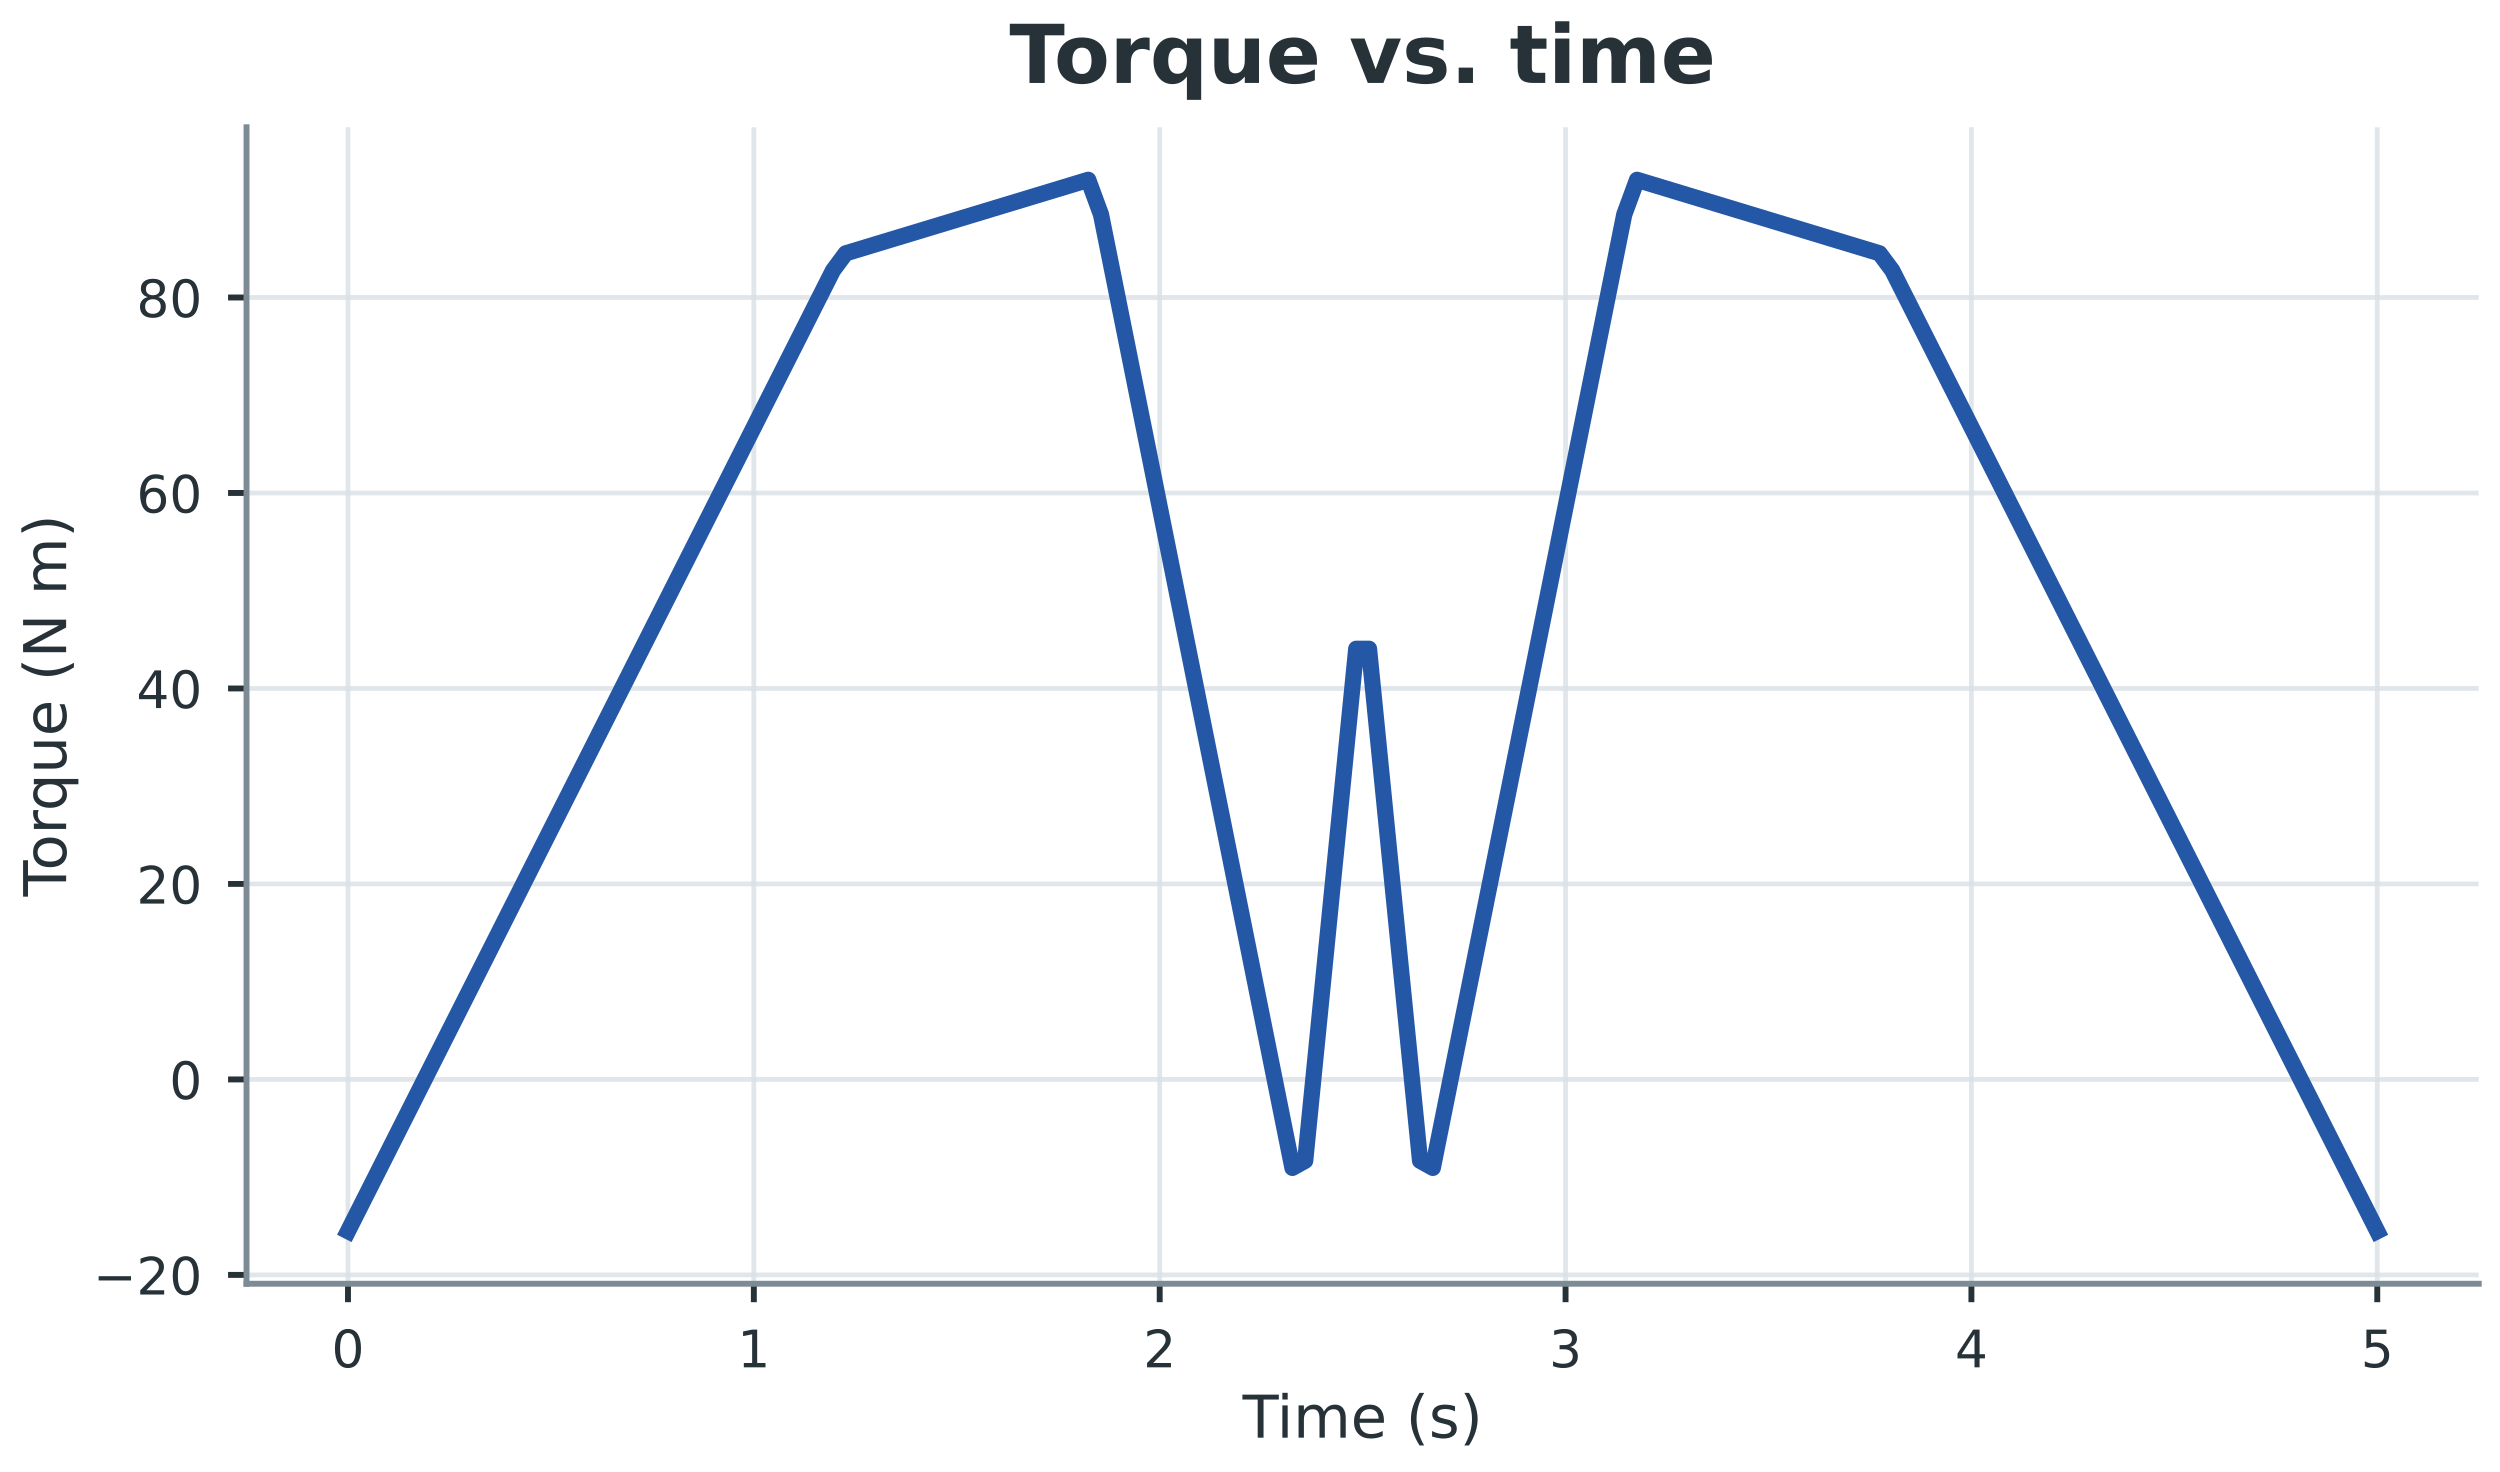
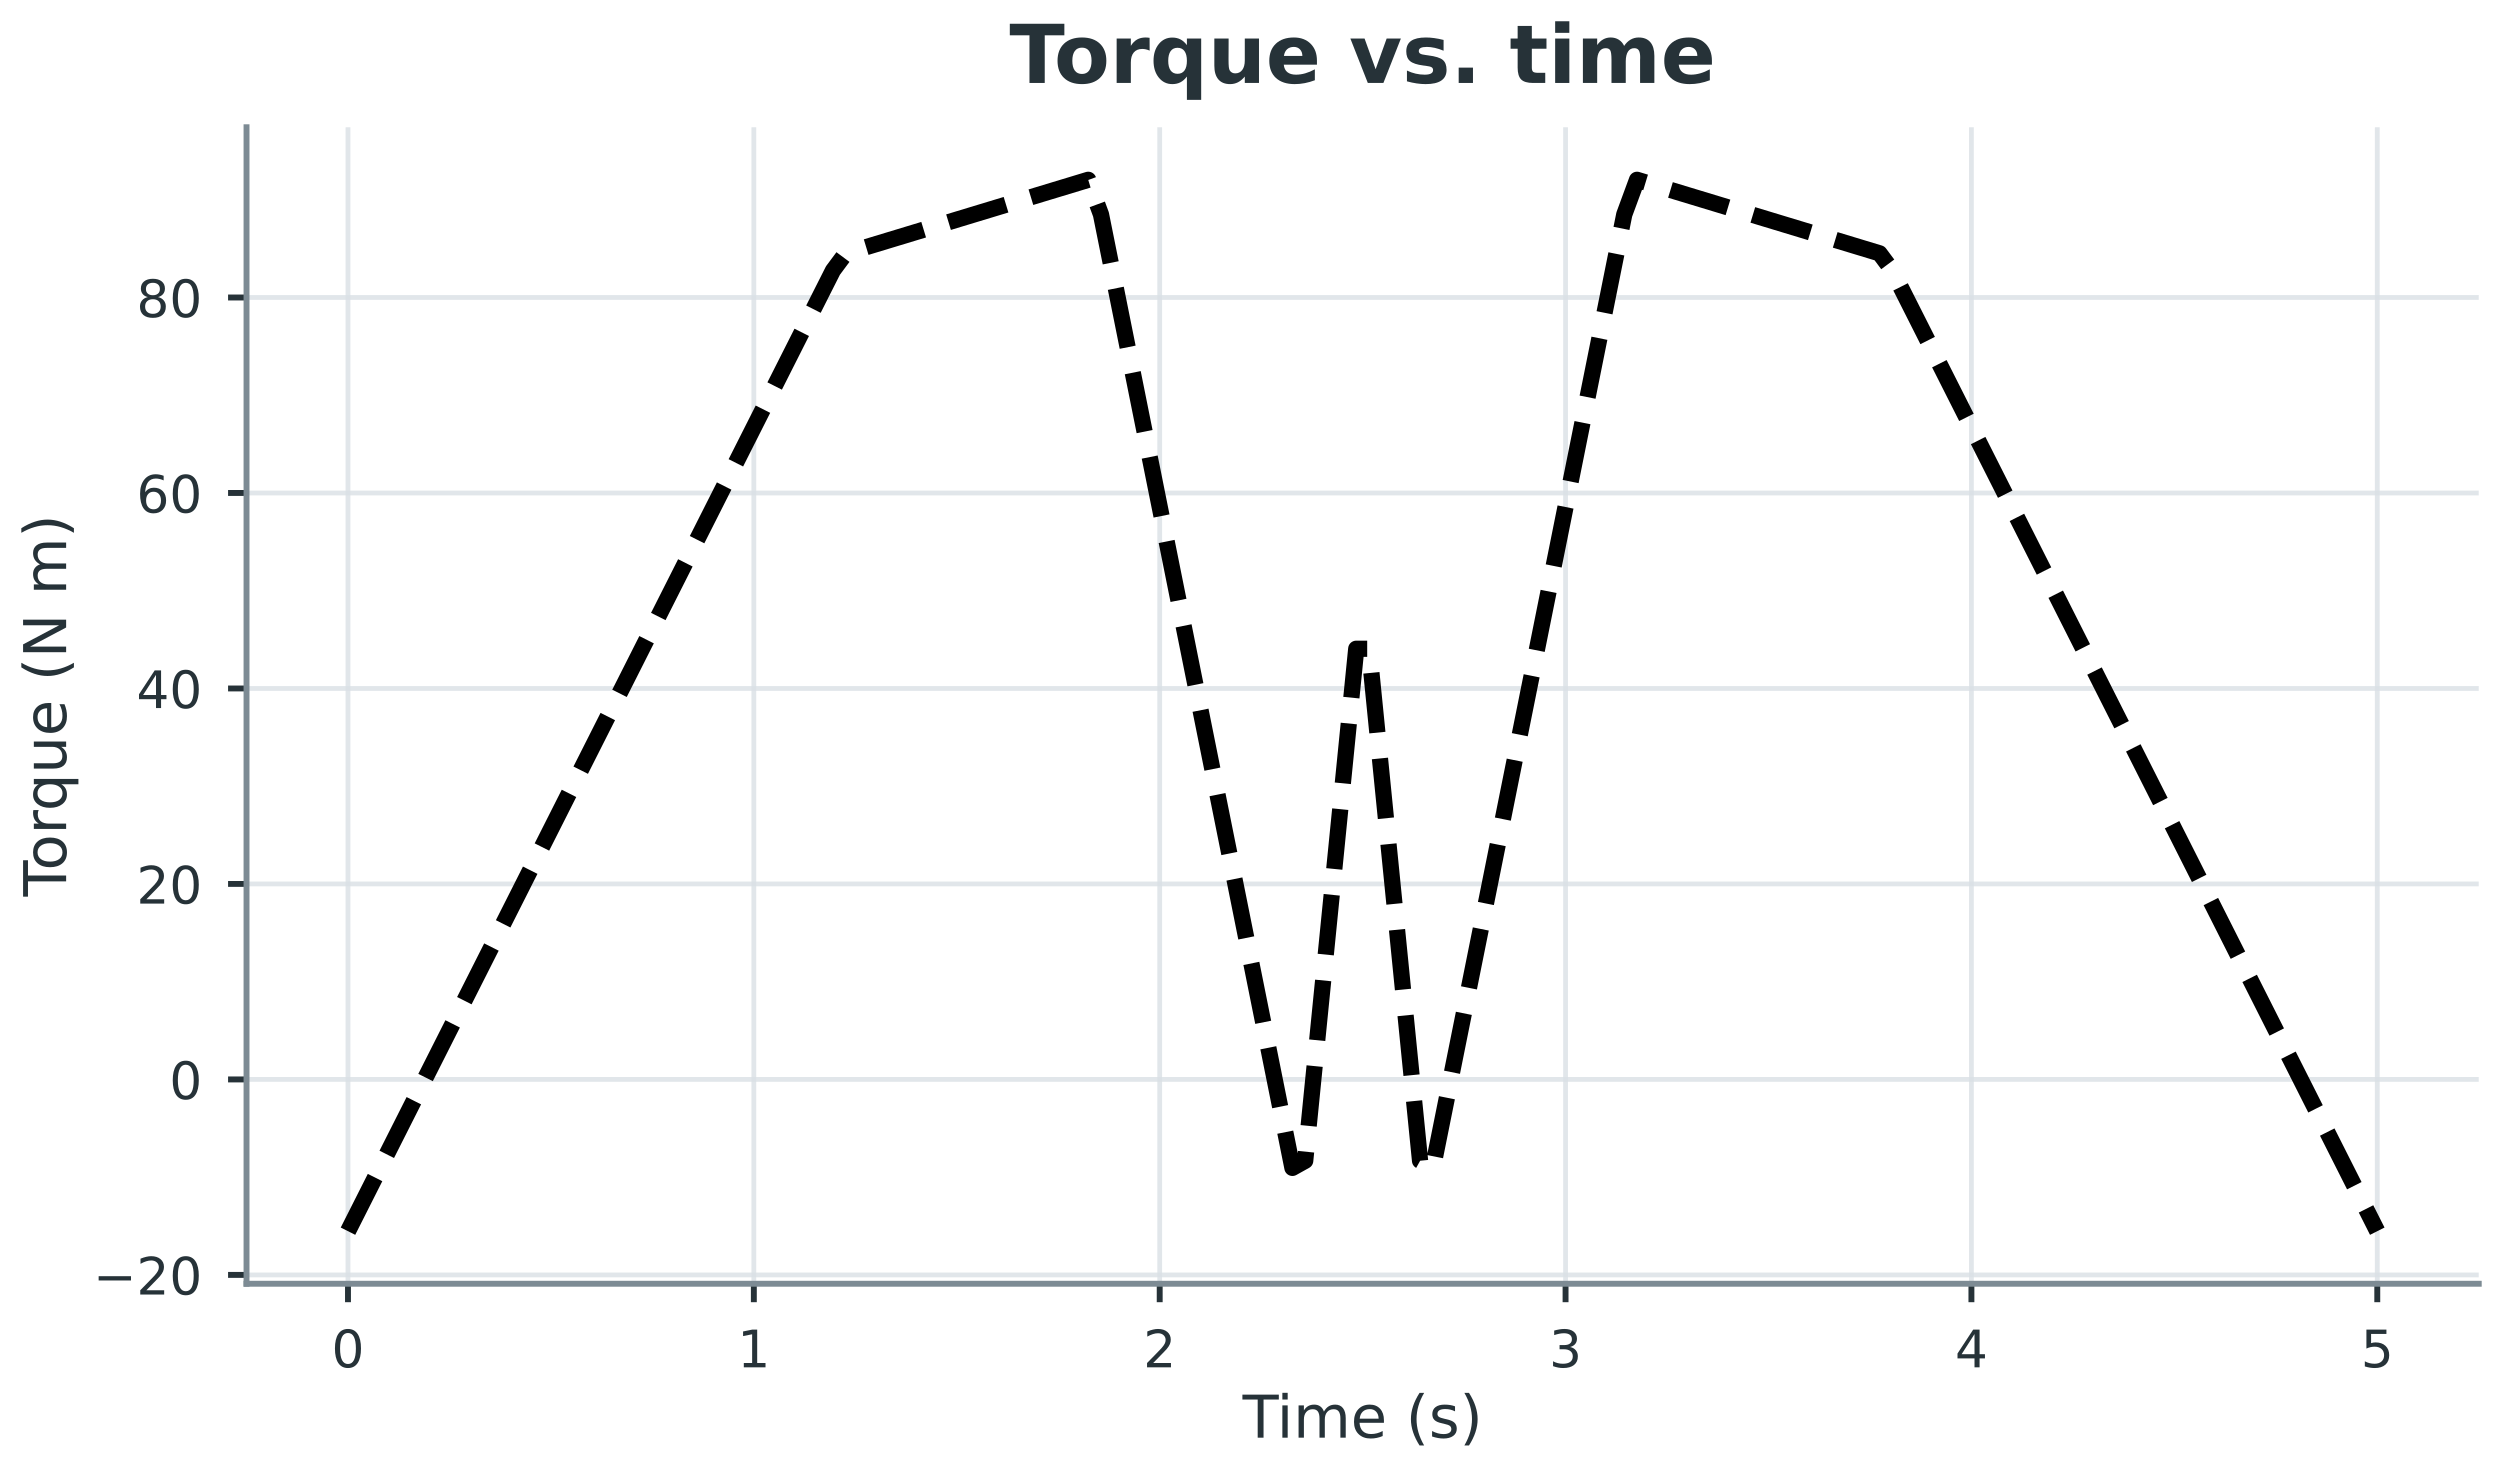
<svg xmlns="http://www.w3.org/2000/svg" xmlns:xlink="http://www.w3.org/1999/xlink" width="338.676pt" height="199.307pt" viewBox="0 0 338.676 199.307" version="1.1">
  <defs>
    <style type="text/css">*{stroke-linejoin: round; stroke-linecap: butt}</style>
  </defs>
  <g id="figure_1">
    <g id="patch_1">
      <path d="M 0 199.307 L 338.676 199.307 L 338.676 0 L 0 0 L 0 199.307 z " style="fill: none" />
    </g>
    <g id="axes_1">
      <g id="patch_2">
        <path d="M 33.396 173.91 L 335.796 173.91 L 335.796 17.238 L 33.396 17.238 L 33.396 173.91 z " style="fill: none" />
      </g>
      <g id="matplotlib.axis_1">
        <g id="xtick_1">
          <g id="line2d_1">
-             <path d="M 47.141 173.91 L 47.141 17.238 " clip-path="url(#p69901e42b7)" style="fill: none; stroke: #d9e0e5; stroke-opacity: 0.8; stroke-width: 0.65; stroke-linecap: square" />
+             <path d="M 47.141 173.91 L 47.141 17.238 " clip-path="url(#p73570c3e51)" style="fill: none; stroke: #d9e0e5; stroke-opacity: 0.8; stroke-width: 0.65; stroke-linecap: square" />
          </g>
          <g id="line2d_2">
            <defs>
-               <path id="mf884e6b011" d="M 0 0 L 0 2.5 " style="stroke: #263238; stroke-width: 0.8" />
+               <path id="m4394a893f3" d="M 0 0 L 0 2.5 " style="stroke: #263238; stroke-width: 0.8" />
            </defs>
            <g>
-               <use xlink:href="#mf884e6b011" x="47.141" y="173.91" style="fill: #263238; stroke: #263238; stroke-width: 0.8" />
+               <use xlink:href="#m4394a893f3" x="47.141" y="173.91" style="fill: #263238; stroke: #263238; stroke-width: 0.8" />
            </g>
          </g>
          <g id="text_1">
            <g style="fill: #263238" transform="translate(44.91436 185.2292) scale(0.07 -0.07)">
              <defs>
                <path id="DejaVuSans-30" d="M 2034 4250 Q 1547 4250 1301 3770 Q 1056 3291 1056 2328 Q 1056 1369 1301 889 Q 1547 409 2034 409 Q 2525 409 2770 889 Q 3016 1369 3016 2328 Q 3016 3291 2770 3770 Q 2525 4250 2034 4250 z M 2034 4750 Q 2819 4750 3233 4129 Q 3647 3509 3647 2328 Q 3647 1150 3233 529 Q 2819 -91 2034 -91 Q 1250 -91 836 529 Q 422 1150 422 2328 Q 422 3509 836 4129 Q 1250 4750 2034 4750 z " transform="scale(0.015625)" />
              </defs>
              <use xlink:href="#DejaVuSans-30" />
            </g>
          </g>
        </g>
        <g id="xtick_2">
          <g id="line2d_3">
-             <path d="M 102.123 173.91 L 102.123 17.238 " clip-path="url(#p69901e42b7)" style="fill: none; stroke: #d9e0e5; stroke-opacity: 0.8; stroke-width: 0.65; stroke-linecap: square" />
+             <path d="M 102.123 173.91 L 102.123 17.238 " clip-path="url(#p73570c3e51)" style="fill: none; stroke: #d9e0e5; stroke-opacity: 0.8; stroke-width: 0.65; stroke-linecap: square" />
          </g>
          <g id="line2d_4">
            <g>
-               <use xlink:href="#mf884e6b011" x="102.123" y="173.91" style="fill: #263238; stroke: #263238; stroke-width: 0.8" />
+               <use xlink:href="#m4394a893f3" x="102.123" y="173.91" style="fill: #263238; stroke: #263238; stroke-width: 0.8" />
            </g>
          </g>
          <g id="text_2">
            <g style="fill: #263238" transform="translate(99.89618 185.2292) scale(0.07 -0.07)">
              <defs>
                <path id="DejaVuSans-31" d="M 794 531 L 1825 531 L 1825 4091 L 703 3866 L 703 4441 L 1819 4666 L 2450 4666 L 2450 531 L 3481 531 L 3481 0 L 794 0 L 794 531 z " transform="scale(0.015625)" />
              </defs>
              <use xlink:href="#DejaVuSans-31" />
            </g>
          </g>
        </g>
        <g id="xtick_3">
          <g id="line2d_5">
-             <path d="M 157.105 173.91 L 157.105 17.238 " clip-path="url(#p69901e42b7)" style="fill: none; stroke: #d9e0e5; stroke-opacity: 0.8; stroke-width: 0.65; stroke-linecap: square" />
+             <path d="M 157.105 173.91 L 157.105 17.238 " clip-path="url(#p73570c3e51)" style="fill: none; stroke: #d9e0e5; stroke-opacity: 0.8; stroke-width: 0.65; stroke-linecap: square" />
          </g>
          <g id="line2d_6">
            <g>
-               <use xlink:href="#mf884e6b011" x="157.105" y="173.91" style="fill: #263238; stroke: #263238; stroke-width: 0.8" />
+               <use xlink:href="#m4394a893f3" x="157.105" y="173.91" style="fill: #263238; stroke: #263238; stroke-width: 0.8" />
            </g>
          </g>
          <g id="text_3">
            <g style="fill: #263238" transform="translate(154.878 185.2292) scale(0.07 -0.07)">
              <defs>
                <path id="DejaVuSans-32" d="M 1228 531 L 3431 531 L 3431 0 L 469 0 L 469 531 Q 828 903 1448 1529 Q 2069 2156 2228 2338 Q 2531 2678 2651 2914 Q 2772 3150 2772 3378 Q 2772 3750 2511 3984 Q 2250 4219 1831 4219 Q 1534 4219 1204 4116 Q 875 4013 500 3803 L 500 4441 Q 881 4594 1212 4672 Q 1544 4750 1819 4750 Q 2544 4750 2975 4387 Q 3406 4025 3406 3419 Q 3406 3131 3298 2873 Q 3191 2616 2906 2266 Q 2828 2175 2409 1742 Q 1991 1309 1228 531 z " transform="scale(0.015625)" />
              </defs>
              <use xlink:href="#DejaVuSans-32" />
            </g>
          </g>
        </g>
        <g id="xtick_4">
          <g id="line2d_7">
-             <path d="M 212.087 173.91 L 212.087 17.238 " clip-path="url(#p69901e42b7)" style="fill: none; stroke: #d9e0e5; stroke-opacity: 0.8; stroke-width: 0.65; stroke-linecap: square" />
+             <path d="M 212.087 173.91 L 212.087 17.238 " clip-path="url(#p73570c3e51)" style="fill: none; stroke: #d9e0e5; stroke-opacity: 0.8; stroke-width: 0.65; stroke-linecap: square" />
          </g>
          <g id="line2d_8">
            <g>
-               <use xlink:href="#mf884e6b011" x="212.087" y="173.91" style="fill: #263238; stroke: #263238; stroke-width: 0.8" />
+               <use xlink:href="#m4394a893f3" x="212.087" y="173.91" style="fill: #263238; stroke: #263238; stroke-width: 0.8" />
            </g>
          </g>
          <g id="text_4">
            <g style="fill: #263238" transform="translate(209.8598 185.2292) scale(0.07 -0.07)">
              <defs>
                <path id="DejaVuSans-33" d="M 2597 2516 Q 3050 2419 3304 2112 Q 3559 1806 3559 1356 Q 3559 666 3084 287 Q 2609 -91 1734 -91 Q 1441 -91 1130 -33 Q 819 25 488 141 L 488 750 Q 750 597 1062 519 Q 1375 441 1716 441 Q 2309 441 2620 675 Q 2931 909 2931 1356 Q 2931 1769 2642 2001 Q 2353 2234 1838 2234 L 1294 2234 L 1294 2753 L 1863 2753 Q 2328 2753 2575 2939 Q 2822 3125 2822 3475 Q 2822 3834 2567 4026 Q 2313 4219 1838 4219 Q 1578 4219 1281 4162 Q 984 4106 628 3988 L 628 4550 Q 988 4650 1302 4700 Q 1616 4750 1894 4750 Q 2613 4750 3031 4423 Q 3450 4097 3450 3541 Q 3450 3153 3228 2886 Q 3006 2619 2597 2516 z " transform="scale(0.015625)" />
              </defs>
              <use xlink:href="#DejaVuSans-33" />
            </g>
          </g>
        </g>
        <g id="xtick_5">
          <g id="line2d_9">
-             <path d="M 267.069 173.91 L 267.069 17.238 " clip-path="url(#p69901e42b7)" style="fill: none; stroke: #d9e0e5; stroke-opacity: 0.8; stroke-width: 0.65; stroke-linecap: square" />
+             <path d="M 267.069 173.91 L 267.069 17.238 " clip-path="url(#p73570c3e51)" style="fill: none; stroke: #d9e0e5; stroke-opacity: 0.8; stroke-width: 0.65; stroke-linecap: square" />
          </g>
          <g id="line2d_10">
            <g>
-               <use xlink:href="#mf884e6b011" x="267.069" y="173.91" style="fill: #263238; stroke: #263238; stroke-width: 0.8" />
+               <use xlink:href="#m4394a893f3" x="267.069" y="173.91" style="fill: #263238; stroke: #263238; stroke-width: 0.8" />
            </g>
          </g>
          <g id="text_5">
            <g style="fill: #263238" transform="translate(264.8416 185.2292) scale(0.07 -0.07)">
              <defs>
                <path id="DejaVuSans-34" d="M 2419 4116 L 825 1625 L 2419 1625 L 2419 4116 z M 2253 4666 L 3047 4666 L 3047 1625 L 3713 1625 L 3713 1100 L 3047 1100 L 3047 0 L 2419 0 L 2419 1100 L 313 1100 L 313 1709 L 2253 4666 z " transform="scale(0.015625)" />
              </defs>
              <use xlink:href="#DejaVuSans-34" />
            </g>
          </g>
        </g>
        <g id="xtick_6">
          <g id="line2d_11">
-             <path d="M 322.05 173.91 L 322.05 17.238 " clip-path="url(#p69901e42b7)" style="fill: none; stroke: #d9e0e5; stroke-opacity: 0.8; stroke-width: 0.65; stroke-linecap: square" />
+             <path d="M 322.05 173.91 L 322.05 17.238 " clip-path="url(#p73570c3e51)" style="fill: none; stroke: #d9e0e5; stroke-opacity: 0.8; stroke-width: 0.65; stroke-linecap: square" />
          </g>
          <g id="line2d_12">
            <g>
-               <use xlink:href="#mf884e6b011" x="322.05" y="173.91" style="fill: #263238; stroke: #263238; stroke-width: 0.8" />
+               <use xlink:href="#m4394a893f3" x="322.05" y="173.91" style="fill: #263238; stroke: #263238; stroke-width: 0.8" />
            </g>
          </g>
          <g id="text_6">
            <g style="fill: #263238" transform="translate(319.8235 185.2292) scale(0.07 -0.07)">
              <defs>
                <path id="DejaVuSans-35" d="M 691 4666 L 3169 4666 L 3169 4134 L 1269 4134 L 1269 2991 Q 1406 3038 1543 3061 Q 1681 3084 1819 3084 Q 2600 3084 3056 2656 Q 3513 2228 3513 1497 Q 3513 744 3044 326 Q 2575 -91 1722 -91 Q 1428 -91 1123 -41 Q 819 9 494 109 L 494 744 Q 775 591 1075 516 Q 1375 441 1709 441 Q 2250 441 2565 725 Q 2881 1009 2881 1497 Q 2881 1984 2565 2268 Q 2250 2553 1709 2553 Q 1456 2553 1204 2497 Q 953 2441 691 2322 L 691 4666 z " transform="scale(0.015625)" />
              </defs>
              <use xlink:href="#DejaVuSans-35" />
            </g>
          </g>
        </g>
        <g id="text_7">
          <g style="fill: #263238" transform="translate(168.3327 194.7637) scale(0.08 -0.08)">
            <defs>
              <path id="DejaVuSans-54" d="M -19 4666 L 3928 4666 L 3928 4134 L 2272 4134 L 2272 0 L 1638 0 L 1638 4134 L -19 4134 L -19 4666 z " transform="scale(0.015625)" />
              <path id="DejaVuSans-69" d="M 603 3500 L 1178 3500 L 1178 0 L 603 0 L 603 3500 z M 603 4863 L 1178 4863 L 1178 4134 L 603 4134 L 603 4863 z " transform="scale(0.015625)" />
              <path id="DejaVuSans-6d" d="M 3328 2828 Q 3544 3216 3844 3400 Q 4144 3584 4550 3584 Q 5097 3584 5394 3201 Q 5691 2819 5691 2113 L 5691 0 L 5113 0 L 5113 2094 Q 5113 2597 4934 2840 Q 4756 3084 4391 3084 Q 3944 3084 3684 2787 Q 3425 2491 3425 1978 L 3425 0 L 2847 0 L 2847 2094 Q 2847 2600 2669 2842 Q 2491 3084 2119 3084 Q 1678 3084 1418 2786 Q 1159 2488 1159 1978 L 1159 0 L 581 0 L 581 3500 L 1159 3500 L 1159 2956 Q 1356 3278 1631 3431 Q 1906 3584 2284 3584 Q 2666 3584 2933 3390 Q 3200 3197 3328 2828 z " transform="scale(0.015625)" />
              <path id="DejaVuSans-65" d="M 3597 1894 L 3597 1613 L 953 1613 Q 991 1019 1311 708 Q 1631 397 2203 397 Q 2534 397 2845 478 Q 3156 559 3463 722 L 3463 178 Q 3153 47 2828 -22 Q 2503 -91 2169 -91 Q 1331 -91 842 396 Q 353 884 353 1716 Q 353 2575 817 3079 Q 1281 3584 2069 3584 Q 2775 3584 3186 3129 Q 3597 2675 3597 1894 z M 3022 2063 Q 3016 2534 2758 2815 Q 2500 3097 2075 3097 Q 1594 3097 1305 2825 Q 1016 2553 972 2059 L 3022 2063 z " transform="scale(0.015625)" />
              <path id="DejaVuSans-20" transform="scale(0.015625)" />
              <path id="DejaVuSans-28" d="M 1984 4856 Q 1566 4138 1362 3434 Q 1159 2731 1159 2009 Q 1159 1288 1364 580 Q 1569 -128 1984 -844 L 1484 -844 Q 1016 -109 783 600 Q 550 1309 550 2009 Q 550 2706 781 3412 Q 1013 4119 1484 4856 L 1984 4856 z " transform="scale(0.015625)" />
              <path id="DejaVuSans-73" d="M 2834 3397 L 2834 2853 Q 2591 2978 2328 3040 Q 2066 3103 1784 3103 Q 1356 3103 1142 2972 Q 928 2841 928 2578 Q 928 2378 1081 2264 Q 1234 2150 1697 2047 L 1894 2003 Q 2506 1872 2764 1633 Q 3022 1394 3022 966 Q 3022 478 2636 193 Q 2250 -91 1575 -91 Q 1294 -91 989 -36 Q 684 19 347 128 L 347 722 Q 666 556 975 473 Q 1284 391 1588 391 Q 1994 391 2212 530 Q 2431 669 2431 922 Q 2431 1156 2273 1281 Q 2116 1406 1581 1522 L 1381 1569 Q 847 1681 609 1914 Q 372 2147 372 2553 Q 372 3047 722 3315 Q 1072 3584 1716 3584 Q 2034 3584 2315 3537 Q 2597 3491 2834 3397 z " transform="scale(0.015625)" />
              <path id="DejaVuSans-29" d="M 513 4856 L 1013 4856 Q 1481 4119 1714 3412 Q 1947 2706 1947 2009 Q 1947 1309 1714 600 Q 1481 -109 1013 -844 L 513 -844 Q 928 -128 1133 580 Q 1338 1288 1338 2009 Q 1338 2731 1133 3434 Q 928 4138 513 4856 z " transform="scale(0.015625)" />
            </defs>
            <use xlink:href="#DejaVuSans-54" />
            <use xlink:href="#DejaVuSans-69" transform="translate(57.95898 0)" />
            <use xlink:href="#DejaVuSans-6d" transform="translate(85.74219 0)" />
            <use xlink:href="#DejaVuSans-65" transform="translate(183.1543 0)" />
            <use xlink:href="#DejaVuSans-20" transform="translate(244.6777 0)" />
            <use xlink:href="#DejaVuSans-28" transform="translate(276.4648 0)" />
            <use xlink:href="#DejaVuSans-73" transform="translate(315.4785 0)" />
            <use xlink:href="#DejaVuSans-29" transform="translate(367.5781 0)" />
          </g>
        </g>
      </g>
      <g id="matplotlib.axis_2">
        <g id="ytick_1">
          <g id="line2d_13">
-             <path d="M 33.396 172.712 L 335.796 172.712 " clip-path="url(#p69901e42b7)" style="fill: none; stroke: #d9e0e5; stroke-opacity: 0.8; stroke-width: 0.65; stroke-linecap: square" />
+             <path d="M 33.396 172.712 L 335.796 172.712 " clip-path="url(#p73570c3e51)" style="fill: none; stroke: #d9e0e5; stroke-opacity: 0.8; stroke-width: 0.65; stroke-linecap: square" />
          </g>
          <g id="line2d_14">
            <defs>
-               <path id="m306f654937" d="M 0 0 L -2.5 0 " style="stroke: #263238; stroke-width: 0.8" />
+               <path id="mbc1a354cef" d="M 0 0 L -2.5 0 " style="stroke: #263238; stroke-width: 0.8" />
            </defs>
            <g>
-               <use xlink:href="#m306f654937" x="33.396" y="172.712" style="fill: #263238; stroke: #263238; stroke-width: 0.8" />
+               <use xlink:href="#mbc1a354cef" x="33.396" y="172.712" style="fill: #263238; stroke: #263238; stroke-width: 0.8" />
            </g>
          </g>
          <g id="text_8">
            <g style="fill: #263238" transform="translate(12.6225 175.3711) scale(0.07 -0.07)">
              <defs>
                <path id="DejaVuSans-2212" d="M 678 2272 L 4684 2272 L 4684 1741 L 678 1741 L 678 2272 z " transform="scale(0.015625)" />
              </defs>
              <use xlink:href="#DejaVuSans-2212" />
              <use xlink:href="#DejaVuSans-32" transform="translate(83.78906 0)" />
              <use xlink:href="#DejaVuSans-30" transform="translate(147.4121 0)" />
            </g>
          </g>
        </g>
        <g id="ytick_2">
          <g id="line2d_15">
-             <path d="M 33.396 146.23 L 335.796 146.23 " clip-path="url(#p69901e42b7)" style="fill: none; stroke: #d9e0e5; stroke-opacity: 0.8; stroke-width: 0.65; stroke-linecap: square" />
+             <path d="M 33.396 146.23 L 335.796 146.23 " clip-path="url(#p73570c3e51)" style="fill: none; stroke: #d9e0e5; stroke-opacity: 0.8; stroke-width: 0.65; stroke-linecap: square" />
          </g>
          <g id="line2d_16">
            <g>
-               <use xlink:href="#m306f654937" x="33.396" y="146.23" style="fill: #263238; stroke: #263238; stroke-width: 0.8" />
+               <use xlink:href="#mbc1a354cef" x="33.396" y="146.23" style="fill: #263238; stroke: #263238; stroke-width: 0.8" />
            </g>
          </g>
          <g id="text_9">
            <g style="fill: #263238" transform="translate(22.94203 148.8892) scale(0.07 -0.07)">
              <use xlink:href="#DejaVuSans-30" />
            </g>
          </g>
        </g>
        <g id="ytick_3">
          <g id="line2d_17">
-             <path d="M 33.396 119.748 L 335.796 119.748 " clip-path="url(#p69901e42b7)" style="fill: none; stroke: #d9e0e5; stroke-opacity: 0.8; stroke-width: 0.65; stroke-linecap: square" />
+             <path d="M 33.396 119.748 L 335.796 119.748 " clip-path="url(#p73570c3e51)" style="fill: none; stroke: #d9e0e5; stroke-opacity: 0.8; stroke-width: 0.65; stroke-linecap: square" />
          </g>
          <g id="line2d_18">
            <g>
-               <use xlink:href="#m306f654937" x="33.396" y="119.748" style="fill: #263238; stroke: #263238; stroke-width: 0.8" />
+               <use xlink:href="#mbc1a354cef" x="33.396" y="119.748" style="fill: #263238; stroke: #263238; stroke-width: 0.8" />
            </g>
          </g>
          <g id="text_10">
            <g style="fill: #263238" transform="translate(18.48828 122.4072) scale(0.07 -0.07)">
              <use xlink:href="#DejaVuSans-32" />
              <use xlink:href="#DejaVuSans-30" transform="translate(63.62305 0)" />
            </g>
          </g>
        </g>
        <g id="ytick_4">
          <g id="line2d_19">
-             <path d="M 33.396 93.266 L 335.796 93.266 " clip-path="url(#p69901e42b7)" style="fill: none; stroke: #d9e0e5; stroke-opacity: 0.8; stroke-width: 0.65; stroke-linecap: square" />
+             <path d="M 33.396 93.266 L 335.796 93.266 " clip-path="url(#p73570c3e51)" style="fill: none; stroke: #d9e0e5; stroke-opacity: 0.8; stroke-width: 0.65; stroke-linecap: square" />
          </g>
          <g id="line2d_20">
            <g>
-               <use xlink:href="#m306f654937" x="33.396" y="93.266" style="fill: #263238; stroke: #263238; stroke-width: 0.8" />
+               <use xlink:href="#mbc1a354cef" x="33.396" y="93.266" style="fill: #263238; stroke: #263238; stroke-width: 0.8" />
            </g>
          </g>
          <g id="text_11">
            <g style="fill: #263238" transform="translate(18.48828 95.92527) scale(0.07 -0.07)">
              <use xlink:href="#DejaVuSans-34" />
              <use xlink:href="#DejaVuSans-30" transform="translate(63.62305 0)" />
            </g>
          </g>
        </g>
        <g id="ytick_5">
          <g id="line2d_21">
-             <path d="M 33.396 66.784 L 335.796 66.784 " clip-path="url(#p69901e42b7)" style="fill: none; stroke: #d9e0e5; stroke-opacity: 0.8; stroke-width: 0.65; stroke-linecap: square" />
+             <path d="M 33.396 66.784 L 335.796 66.784 " clip-path="url(#p73570c3e51)" style="fill: none; stroke: #d9e0e5; stroke-opacity: 0.8; stroke-width: 0.65; stroke-linecap: square" />
          </g>
          <g id="line2d_22">
            <g>
-               <use xlink:href="#m306f654937" x="33.396" y="66.784" style="fill: #263238; stroke: #263238; stroke-width: 0.8" />
+               <use xlink:href="#mbc1a354cef" x="33.396" y="66.784" style="fill: #263238; stroke: #263238; stroke-width: 0.8" />
            </g>
          </g>
          <g id="text_12">
            <g style="fill: #263238" transform="translate(18.48828 69.44332) scale(0.07 -0.07)">
              <defs>
                <path id="DejaVuSans-36" d="M 2113 2584 Q 1688 2584 1439 2293 Q 1191 2003 1191 1497 Q 1191 994 1439 701 Q 1688 409 2113 409 Q 2538 409 2786 701 Q 3034 994 3034 1497 Q 3034 2003 2786 2293 Q 2538 2584 2113 2584 z M 3366 4563 L 3366 3988 Q 3128 4100 2886 4159 Q 2644 4219 2406 4219 Q 1781 4219 1451 3797 Q 1122 3375 1075 2522 Q 1259 2794 1537 2939 Q 1816 3084 2150 3084 Q 2853 3084 3261 2657 Q 3669 2231 3669 1497 Q 3669 778 3244 343 Q 2819 -91 2113 -91 Q 1303 -91 875 529 Q 447 1150 447 2328 Q 447 3434 972 4092 Q 1497 4750 2381 4750 Q 2619 4750 2861 4703 Q 3103 4656 3366 4563 z " transform="scale(0.015625)" />
              </defs>
              <use xlink:href="#DejaVuSans-36" />
              <use xlink:href="#DejaVuSans-30" transform="translate(63.62305 0)" />
            </g>
          </g>
        </g>
        <g id="ytick_6">
          <g id="line2d_23">
-             <path d="M 33.396 40.302 L 335.796 40.302 " clip-path="url(#p69901e42b7)" style="fill: none; stroke: #d9e0e5; stroke-opacity: 0.8; stroke-width: 0.65; stroke-linecap: square" />
+             <path d="M 33.396 40.302 L 335.796 40.302 " clip-path="url(#p73570c3e51)" style="fill: none; stroke: #d9e0e5; stroke-opacity: 0.8; stroke-width: 0.65; stroke-linecap: square" />
          </g>
          <g id="line2d_24">
            <g>
-               <use xlink:href="#m306f654937" x="33.396" y="40.302" style="fill: #263238; stroke: #263238; stroke-width: 0.8" />
+               <use xlink:href="#mbc1a354cef" x="33.396" y="40.302" style="fill: #263238; stroke: #263238; stroke-width: 0.8" />
            </g>
          </g>
          <g id="text_13">
            <g style="fill: #263238" transform="translate(18.48828 42.96136) scale(0.07 -0.07)">
              <defs>
                <path id="DejaVuSans-38" d="M 2034 2216 Q 1584 2216 1326 1975 Q 1069 1734 1069 1313 Q 1069 891 1326 650 Q 1584 409 2034 409 Q 2484 409 2743 651 Q 3003 894 3003 1313 Q 3003 1734 2745 1975 Q 2488 2216 2034 2216 z M 1403 2484 Q 997 2584 770 2862 Q 544 3141 544 3541 Q 544 4100 942 4425 Q 1341 4750 2034 4750 Q 2731 4750 3128 4425 Q 3525 4100 3525 3541 Q 3525 3141 3298 2862 Q 3072 2584 2669 2484 Q 3125 2378 3379 2068 Q 3634 1759 3634 1313 Q 3634 634 3220 271 Q 2806 -91 2034 -91 Q 1263 -91 848 271 Q 434 634 434 1313 Q 434 1759 690 2068 Q 947 2378 1403 2484 z M 1172 3481 Q 1172 3119 1398 2916 Q 1625 2713 2034 2713 Q 2441 2713 2670 2916 Q 2900 3119 2900 3481 Q 2900 3844 2670 4047 Q 2441 4250 2034 4250 Q 1625 4250 1398 4047 Q 1172 3844 1172 3481 z " transform="scale(0.015625)" />
              </defs>
              <use xlink:href="#DejaVuSans-38" />
              <use xlink:href="#DejaVuSans-30" transform="translate(63.62305 0)" />
            </g>
          </g>
        </g>
        <g id="text_14">
          <g style="fill: #263238" transform="translate(8.95875 121.4474) rotate(-90) scale(0.08 -0.08)">
            <defs>
              <path id="DejaVuSans-6f" d="M 1959 3097 Q 1497 3097 1228 2736 Q 959 2375 959 1747 Q 959 1119 1226 758 Q 1494 397 1959 397 Q 2419 397 2687 759 Q 2956 1122 2956 1747 Q 2956 2369 2687 2733 Q 2419 3097 1959 3097 z M 1959 3584 Q 2709 3584 3137 3096 Q 3566 2609 3566 1747 Q 3566 888 3137 398 Q 2709 -91 1959 -91 Q 1206 -91 779 398 Q 353 888 353 1747 Q 353 2609 779 3096 Q 1206 3584 1959 3584 z " transform="scale(0.015625)" />
              <path id="DejaVuSans-72" d="M 2631 2963 Q 2534 3019 2420 3045 Q 2306 3072 2169 3072 Q 1681 3072 1420 2755 Q 1159 2438 1159 1844 L 1159 0 L 581 0 L 581 3500 L 1159 3500 L 1159 2956 Q 1341 3275 1631 3429 Q 1922 3584 2338 3584 Q 2397 3584 2469 3576 Q 2541 3569 2628 3553 L 2631 2963 z " transform="scale(0.015625)" />
              <path id="DejaVuSans-71" d="M 947 1747 Q 947 1113 1208 752 Q 1469 391 1925 391 Q 2381 391 2643 752 Q 2906 1113 2906 1747 Q 2906 2381 2643 2742 Q 2381 3103 1925 3103 Q 1469 3103 1208 2742 Q 947 2381 947 1747 z M 2906 525 Q 2725 213 2448 61 Q 2172 -91 1784 -91 Q 1150 -91 751 415 Q 353 922 353 1747 Q 353 2572 751 3078 Q 1150 3584 1784 3584 Q 2172 3584 2448 3432 Q 2725 3281 2906 2969 L 2906 3500 L 3481 3500 L 3481 -1331 L 2906 -1331 L 2906 525 z " transform="scale(0.015625)" />
              <path id="DejaVuSans-75" d="M 544 1381 L 544 3500 L 1119 3500 L 1119 1403 Q 1119 906 1312 657 Q 1506 409 1894 409 Q 2359 409 2629 706 Q 2900 1003 2900 1516 L 2900 3500 L 3475 3500 L 3475 0 L 2900 0 L 2900 538 Q 2691 219 2414 64 Q 2138 -91 1772 -91 Q 1169 -91 856 284 Q 544 659 544 1381 z M 1991 3584 L 1991 3584 z " transform="scale(0.015625)" />
              <path id="DejaVuSans-4e" d="M 628 4666 L 1478 4666 L 3547 763 L 3547 4666 L 4159 4666 L 4159 0 L 3309 0 L 1241 3903 L 1241 0 L 628 0 L 628 4666 z " transform="scale(0.015625)" />
            </defs>
            <use xlink:href="#DejaVuSans-54" />
            <use xlink:href="#DejaVuSans-6f" transform="translate(44.08398 0)" />
            <use xlink:href="#DejaVuSans-72" transform="translate(105.2656 0)" />
            <use xlink:href="#DejaVuSans-71" transform="translate(144.6289 0)" />
            <use xlink:href="#DejaVuSans-75" transform="translate(208.1055 0)" />
            <use xlink:href="#DejaVuSans-65" transform="translate(271.4844 0)" />
            <use xlink:href="#DejaVuSans-20" transform="translate(333.0078 0)" />
            <use xlink:href="#DejaVuSans-28" transform="translate(364.7949 0)" />
            <use xlink:href="#DejaVuSans-4e" transform="translate(403.8086 0)" />
            <use xlink:href="#DejaVuSans-20" transform="translate(478.6133 0)" />
            <use xlink:href="#DejaVuSans-6d" transform="translate(510.4004 0)" />
            <use xlink:href="#DejaVuSans-29" transform="translate(607.8125 0)" />
          </g>
        </g>
      </g>
      <g id="line2d_25">
-         <path d="M 47.141 166.789 L 112.843 36.641 L 114.572 34.317 L 147.423 24.36 L 149.152 29.057 L 175.086 158.212 L 176.815 157.247 L 183.731 87.888 L 185.46 87.888 L 192.376 157.247 L 194.105 158.212 L 220.04 29.057 L 221.769 24.36 L 254.62 34.317 L 256.349 36.641 L 322.05 166.789 L 322.05 166.789 " clip-path="url(#p69901e42b7)" style="fill: none; stroke: #2457a6; stroke-width: 2.2; stroke-linecap: square" />
+         <path d="M 47.141 166.789 L 112.843 36.641 L 114.572 34.317 L 147.423 24.36 L 149.152 29.057 L 175.086 158.212 L 176.815 157.247 L 183.731 87.888 L 185.46 87.888 L 192.376 157.247 L 194.105 158.212 L 220.04 29.057 L 221.769 24.36 L 254.62 34.317 L 256.349 36.641 L 322.05 166.789 L 322.05 166.789 " clip-path="url(#p73570c3e51)" style="fill: none; stroke-dasharray: 8.14,3.52; stroke-dashoffset: 0; stroke: #000000; stroke-width: 2.2" />
      </g>
      <g id="patch_3">
        <path d="M 33.396 173.91 L 33.396 17.238 " style="fill: none; stroke: #7d8b94; stroke-width: 0.8; stroke-linejoin: miter; stroke-linecap: square" />
      </g>
      <g id="patch_4">
        <path d="M 33.396 173.91 L 335.796 173.91 " style="fill: none; stroke: #7d8b94; stroke-width: 0.8; stroke-linejoin: miter; stroke-linecap: square" />
      </g>
      <g id="text_15">
        <g style="fill: #263238" transform="translate(136.7458 11.23828) scale(0.11 -0.11)">
          <defs>
            <path id="DejaVuSans-Bold-54" d="M 31 4666 L 4331 4666 L 4331 3756 L 2784 3756 L 2784 0 L 1581 0 L 1581 3756 L 31 3756 L 31 4666 z " transform="scale(0.015625)" />
            <path id="DejaVuSans-Bold-6f" d="M 2203 2784 Q 1831 2784 1636 2517 Q 1441 2250 1441 1747 Q 1441 1244 1636 976 Q 1831 709 2203 709 Q 2569 709 2762 976 Q 2956 1244 2956 1747 Q 2956 2250 2762 2517 Q 2569 2784 2203 2784 z M 2203 3584 Q 3106 3584 3614 3096 Q 4122 2609 4122 1747 Q 4122 884 3614 396 Q 3106 -91 2203 -91 Q 1297 -91 786 396 Q 275 884 275 1747 Q 275 2609 786 3096 Q 1297 3584 2203 3584 z " transform="scale(0.015625)" />
            <path id="DejaVuSans-Bold-72" d="M 3138 2547 Q 2991 2616 2845 2648 Q 2700 2681 2553 2681 Q 2122 2681 1889 2404 Q 1656 2128 1656 1613 L 1656 0 L 538 0 L 538 3500 L 1656 3500 L 1656 2925 Q 1872 3269 2151 3426 Q 2431 3584 2822 3584 Q 2878 3584 2943 3579 Q 3009 3575 3134 3559 L 3138 2547 z " transform="scale(0.015625)" />
            <path id="DejaVuSans-Bold-71" d="M 2181 2772 Q 1825 2772 1636 2509 Q 1447 2247 1447 1747 Q 1447 1247 1636 984 Q 1825 722 2181 722 Q 2541 722 2730 984 Q 2919 1247 2919 1747 Q 2919 2247 2730 2509 Q 2541 2772 2181 2772 z M 2919 506 Q 2688 197 2409 53 Q 2131 -91 1766 -91 Q 1119 -91 703 423 Q 288 938 288 1747 Q 288 2556 703 3067 Q 1119 3578 1766 3578 Q 2131 3578 2409 3434 Q 2688 3291 2919 2981 L 2919 3500 L 4044 3500 L 4044 -1331 L 2919 -1331 L 2919 506 z " transform="scale(0.015625)" />
            <path id="DejaVuSans-Bold-75" d="M 500 1363 L 500 3500 L 1625 3500 L 1625 3150 Q 1625 2866 1622 2436 Q 1619 2006 1619 1863 Q 1619 1441 1641 1255 Q 1663 1069 1716 984 Q 1784 875 1895 815 Q 2006 756 2150 756 Q 2500 756 2700 1025 Q 2900 1294 2900 1772 L 2900 3500 L 4019 3500 L 4019 0 L 2900 0 L 2900 506 Q 2647 200 2364 54 Q 2081 -91 1741 -91 Q 1134 -91 817 281 Q 500 653 500 1363 z " transform="scale(0.015625)" />
            <path id="DejaVuSans-Bold-65" d="M 4031 1759 L 4031 1441 L 1416 1441 Q 1456 1047 1700 850 Q 1944 653 2381 653 Q 2734 653 3104 758 Q 3475 863 3866 1075 L 3866 213 Q 3469 63 3072 -14 Q 2675 -91 2278 -91 Q 1328 -91 801 392 Q 275 875 275 1747 Q 275 2603 792 3093 Q 1309 3584 2216 3584 Q 3041 3584 3536 3087 Q 4031 2591 4031 1759 z M 2881 2131 Q 2881 2450 2695 2645 Q 2509 2841 2209 2841 Q 1884 2841 1681 2658 Q 1478 2475 1428 2131 L 2881 2131 z " transform="scale(0.015625)" />
            <path id="DejaVuSans-Bold-20" transform="scale(0.015625)" />
            <path id="DejaVuSans-Bold-76" d="M 97 3500 L 1216 3500 L 2088 1081 L 2956 3500 L 4078 3500 L 2700 0 L 1472 0 L 97 3500 z " transform="scale(0.015625)" />
            <path id="DejaVuSans-Bold-73" d="M 3272 3391 L 3272 2541 Q 2913 2691 2578 2766 Q 2244 2841 1947 2841 Q 1628 2841 1473 2761 Q 1319 2681 1319 2516 Q 1319 2381 1436 2309 Q 1553 2238 1856 2203 L 2053 2175 Q 2913 2066 3209 1816 Q 3506 1566 3506 1031 Q 3506 472 3093 190 Q 2681 -91 1863 -91 Q 1516 -91 1145 -36 Q 775 19 384 128 L 384 978 Q 719 816 1070 734 Q 1422 653 1784 653 Q 2113 653 2278 743 Q 2444 834 2444 1013 Q 2444 1163 2330 1236 Q 2216 1309 1875 1350 L 1678 1375 Q 931 1469 631 1722 Q 331 1975 331 2491 Q 331 3047 712 3315 Q 1094 3584 1881 3584 Q 2191 3584 2531 3537 Q 2872 3491 3272 3391 z " transform="scale(0.015625)" />
            <path id="DejaVuSans-Bold-2e" d="M 653 1209 L 1778 1209 L 1778 0 L 653 0 L 653 1209 z " transform="scale(0.015625)" />
            <path id="DejaVuSans-Bold-74" d="M 1759 4494 L 1759 3500 L 2913 3500 L 2913 2700 L 1759 2700 L 1759 1216 Q 1759 972 1856 886 Q 1953 800 2241 800 L 2816 800 L 2816 0 L 1856 0 Q 1194 0 917 276 Q 641 553 641 1216 L 641 2700 L 84 2700 L 84 3500 L 641 3500 L 641 4494 L 1759 4494 z " transform="scale(0.015625)" />
            <path id="DejaVuSans-Bold-69" d="M 538 3500 L 1656 3500 L 1656 0 L 538 0 L 538 3500 z M 538 4863 L 1656 4863 L 1656 3950 L 538 3950 L 538 4863 z " transform="scale(0.015625)" />
            <path id="DejaVuSans-Bold-6d" d="M 3781 2919 Q 3994 3244 4286 3414 Q 4578 3584 4928 3584 Q 5531 3584 5847 3212 Q 6163 2841 6163 2131 L 6163 0 L 5038 0 L 5038 1825 Q 5041 1866 5042 1909 Q 5044 1953 5044 2034 Q 5044 2406 4934 2573 Q 4825 2741 4581 2741 Q 4263 2741 4089 2478 Q 3916 2216 3909 1719 L 3909 0 L 2784 0 L 2784 1825 Q 2784 2406 2684 2573 Q 2584 2741 2328 2741 Q 2006 2741 1831 2477 Q 1656 2213 1656 1722 L 1656 0 L 531 0 L 531 3500 L 1656 3500 L 1656 2988 Q 1863 3284 2130 3434 Q 2397 3584 2719 3584 Q 3081 3584 3359 3409 Q 3638 3234 3781 2919 z " transform="scale(0.015625)" />
          </defs>
          <use xlink:href="#DejaVuSans-Bold-54" />
          <use xlink:href="#DejaVuSans-Bold-6f" transform="translate(54.96289 0)" />
          <use xlink:href="#DejaVuSans-Bold-72" transform="translate(123.6641 0)" />
          <use xlink:href="#DejaVuSans-Bold-71" transform="translate(172.9805 0)" />
          <use xlink:href="#DejaVuSans-Bold-75" transform="translate(244.5625 0)" />
          <use xlink:href="#DejaVuSans-Bold-65" transform="translate(315.7539 0)" />
          <use xlink:href="#DejaVuSans-Bold-20" transform="translate(383.5762 0)" />
          <use xlink:href="#DejaVuSans-Bold-76" transform="translate(418.3906 0)" />
          <use xlink:href="#DejaVuSans-Bold-73" transform="translate(483.5762 0)" />
          <use xlink:href="#DejaVuSans-Bold-2e" transform="translate(543.0977 0)" />
          <use xlink:href="#DejaVuSans-Bold-20" transform="translate(581.0859 0)" />
          <use xlink:href="#DejaVuSans-Bold-74" transform="translate(615.9004 0)" />
          <use xlink:href="#DejaVuSans-Bold-69" transform="translate(663.7031 0)" />
          <use xlink:href="#DejaVuSans-Bold-6d" transform="translate(697.9805 0)" />
          <use xlink:href="#DejaVuSans-Bold-65" transform="translate(802.1797 0)" />
        </g>
      </g>
    </g>
  </g>
  <defs>
-     <clipPath id="p69901e42b7">
+     <clipPath id="p73570c3e51">
      <rect x="33.396" y="17.238" width="302.4" height="156.672" />
    </clipPath>
  </defs>
</svg>
